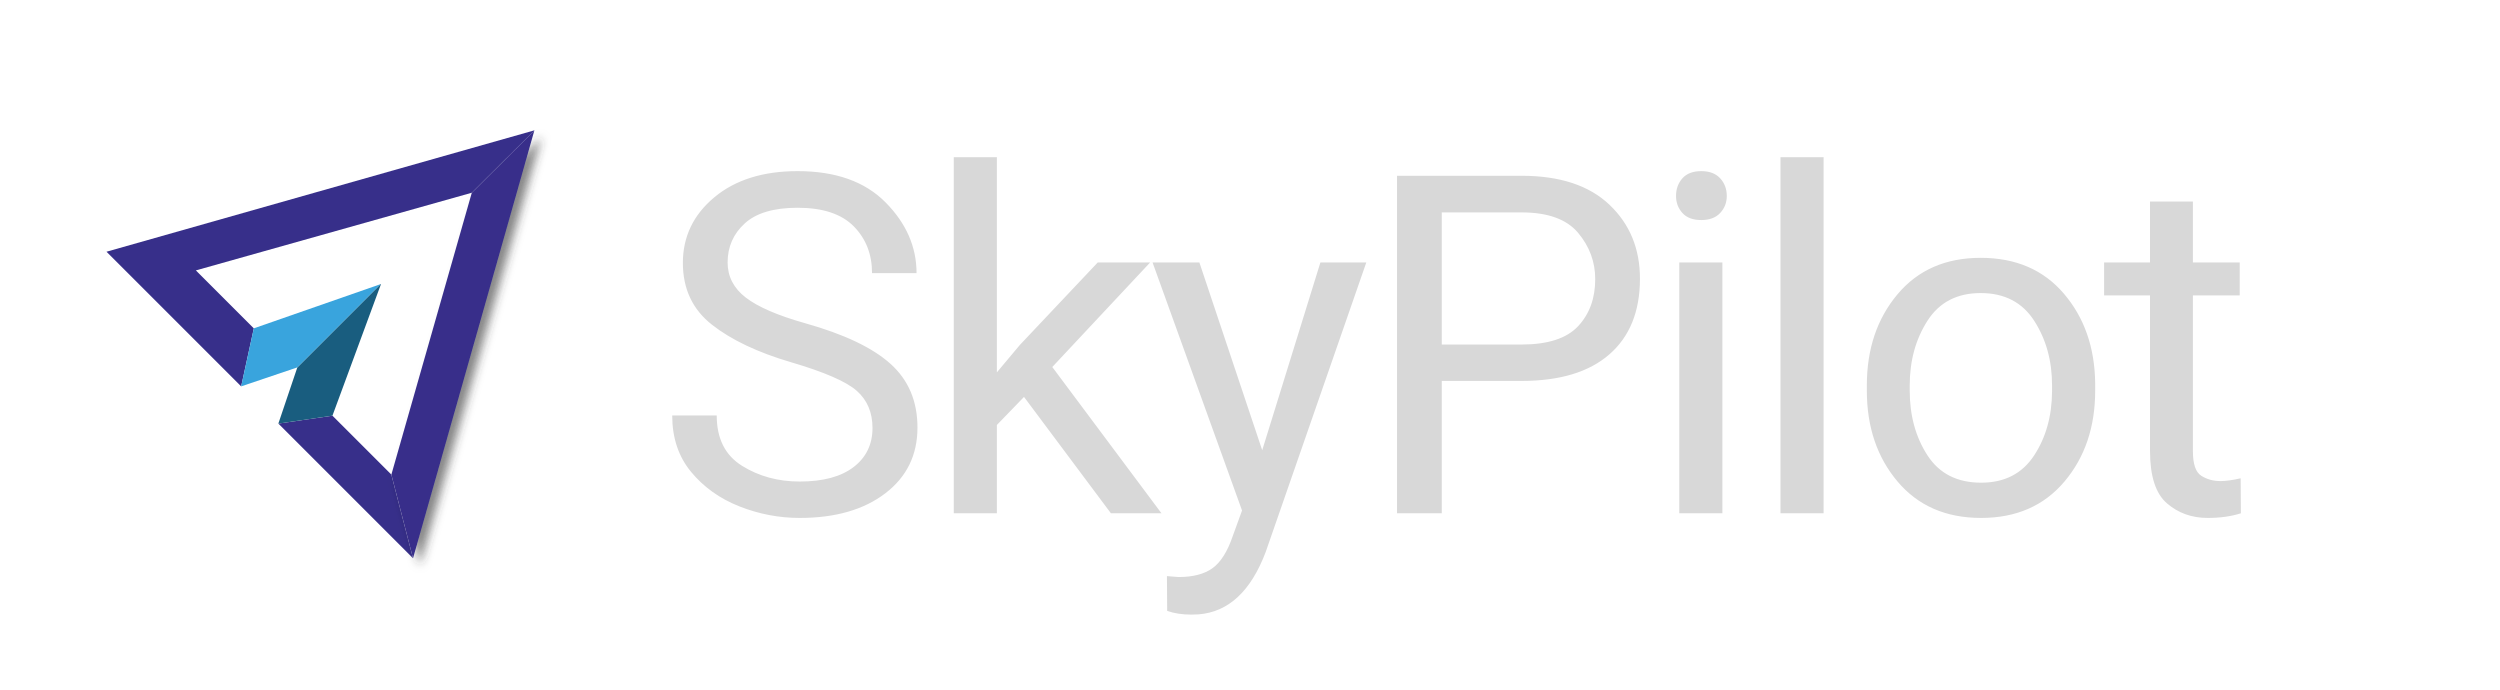
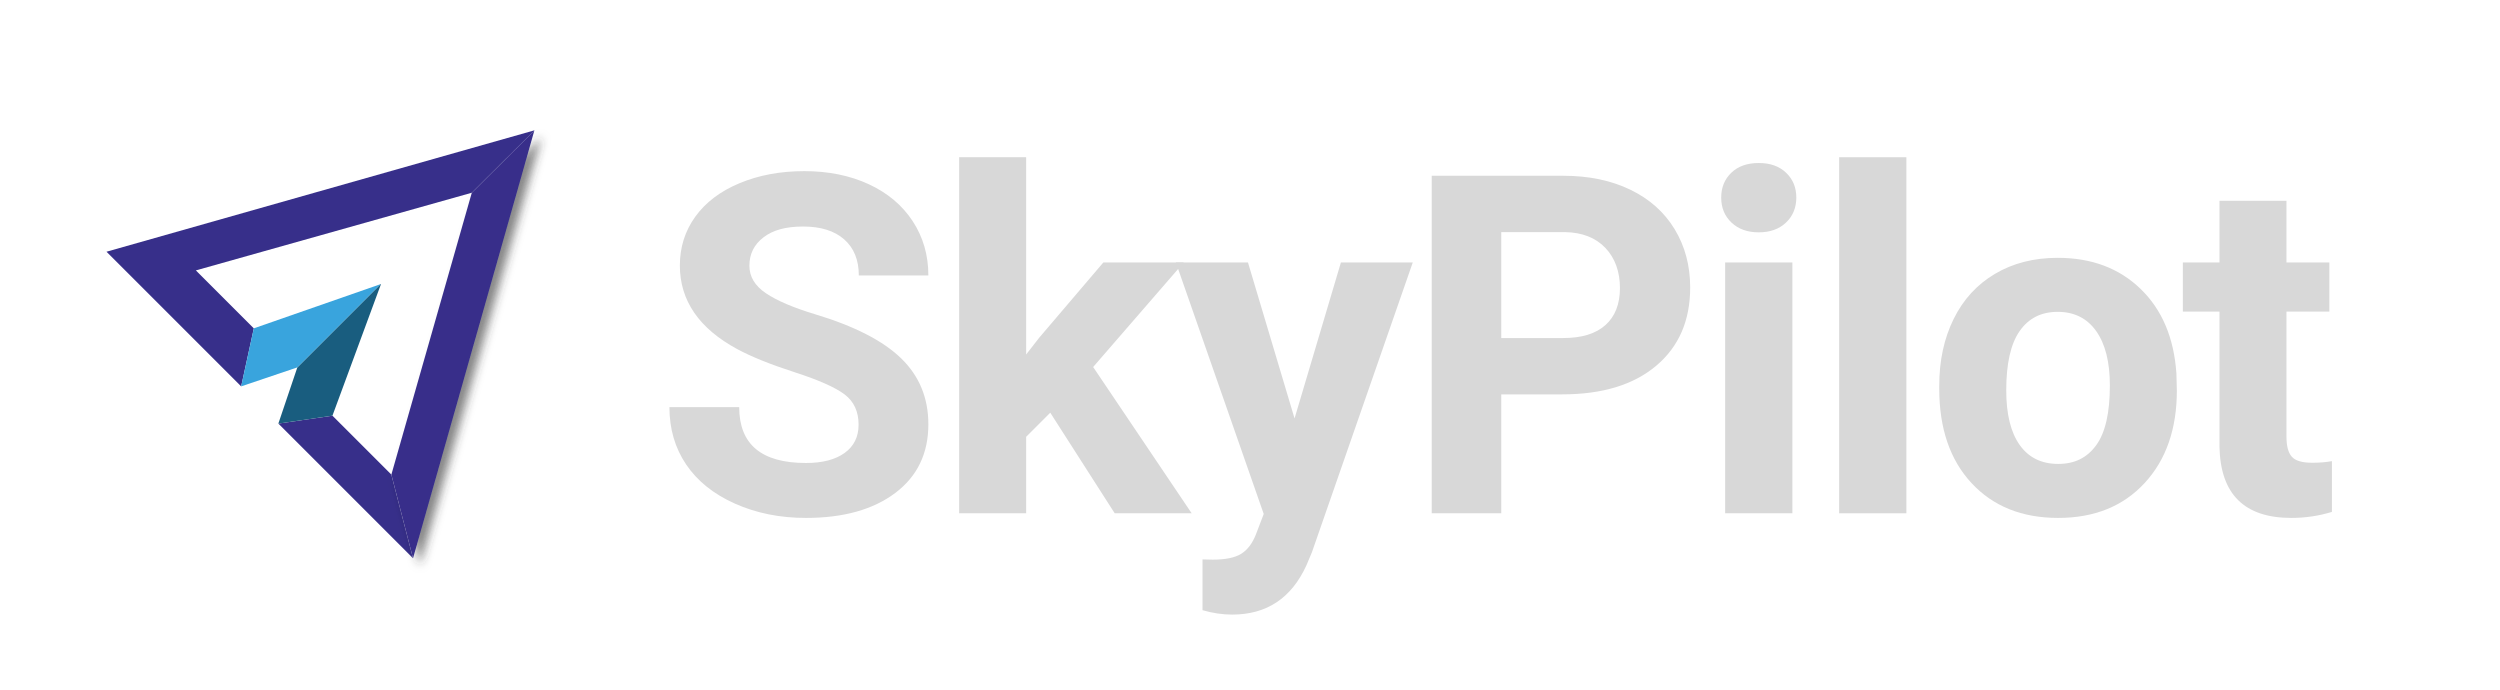
<svg xmlns="http://www.w3.org/2000/svg" viewBox="0 0 2548.69 702.54">
  <defs>
    <style>
      .cls-1 {
        fill: none;
      }

-       .cls-2, .cls-3 {
+       .cls-2 {
+         fill: #d8d8d8;
+       }
+ 
+       .cls-3, .cls-4 {
        fill: #372f8a;
      }

-       .cls-4 {
+       .cls-5 {
        fill: #195d7f;
      }

-       .cls-5 {
+       .cls-6 {
        fill: #39a4dd;
      }

-       .cls-6 {
-         fill: #d8d8d8;
-         font-family: Roboto-Bold, Roboto;
-         font-size: 484px;
-         letter-spacing: -.03em;
-       }
- 
-       .cls-3 {
+       .cls-4 {
        filter: url(#drop-shadow-1);
      }
    </style>
    <filter id="drop-shadow-1" filterUnits="userSpaceOnUse">
      <feOffset dx="7" dy="7" />
      <feGaussianBlur result="blur" stdDeviation="5" />
      <feFlood flood-color="#333" flood-opacity=".6" />
      <feComposite in2="blur" operator="in" />
      <feComposite in="SourceGraphic" />
    </filter>
  </defs>
-   <g id="skypilot-text">
-     <text class="cls-6" transform="translate(666.16 523.29)">
-       <tspan x="0" y="0">SkyPilot</tspan>
-     </text>
+   <g id="skypilot-text-dark">
+     <g>
+       <path class="cls-2" d="M875.31,433.01c0-13.39-4.73-23.67-14.18-30.84-9.45-7.17-26.47-14.73-51.05-22.69-24.58-7.95-44.04-15.79-58.37-23.51-39.08-21.11-58.61-49.55-58.61-85.31,0-18.59,5.24-35.17,15.72-49.75,10.48-14.57,25.52-25.96,45.14-34.15,19.62-8.19,41.63-12.29,66.05-12.29s46.48,4.45,65.7,13.35c19.22,8.9,34.15,21.47,44.78,37.69,10.63,16.23,15.95,34.66,15.95,55.3h-70.9c0-15.75-4.96-28-14.89-36.75s-23.87-13.12-41.83-13.12-30.8,3.66-40.41,10.99c-9.61,7.33-14.42,16.98-14.42,28.95,0,11.19,5.63,20.56,16.9,28.12,11.26,7.56,27.85,14.65,49.75,21.27,40.33,12.13,69.72,27.18,88.15,45.14s27.65,40.33,27.65,67.12c0,29.78-11.27,53.14-33.79,70.07-22.53,16.94-52.86,25.41-90.99,25.41-26.47,0-50.57-4.84-72.32-14.53s-38.33-22.96-49.75-39.82c-11.42-16.86-17.13-36.39-17.13-58.61h71.13c0,37.97,22.69,56.96,68.06,56.96,16.86,0,30.01-3.43,39.47-10.28s14.18-16.42,14.18-28.71Z" />
+       <path class="cls-2" d="M1070.71,420.72l-24.58,24.58v77.99h-68.3V160.29h68.3v201.12l13.23-17.02,65.46-76.81h82.01l-92.4,106.58,100.44,149.12h-78.46l-65.7-102.57Z" />
+       <path class="cls-2" d="M1319.75,426.63l47.27-159.05h73.26l-102.8,295.41-5.67,13.47c-15.28,33.4-40.49,50.1-75.62,50.1-9.93,0-20.01-1.5-30.25-4.49v-51.76l10.4,.24c12.92,0,22.57-1.97,28.95-5.91,6.38-3.94,11.38-10.48,15.01-19.62l8.04-21.03-89.57-256.42h73.5l47.5,159.05Z" />
+       <path class="cls-2" d="M1530.5,402.05v121.24h-70.9V179.19h134.23c25.84,0,48.57,4.73,68.18,14.18s34.7,22.89,45.26,40.29c10.55,17.41,15.83,37.22,15.83,59.44,0,33.72-11.54,60.3-34.62,79.76-23.08,19.46-55.03,29.19-95.83,29.19h-62.15Zm0-57.43h63.34c18.75,0,33.04-4.41,42.89-13.23,9.84-8.82,14.77-21.42,14.77-37.81s-4.96-30.49-14.89-40.88-23.63-15.75-41.12-16.07h-64.99v108Z" />
+       <path class="cls-2" d="M1754.73,201.41c0-10.24,3.43-18.67,10.28-25.29s16.19-9.93,28-9.93,20.95,3.31,27.89,9.93c6.93,6.62,10.4,15.05,10.4,25.29s-3.51,18.91-10.52,25.52c-7.01,6.62-16.27,9.93-27.77,9.93s-20.76-3.31-27.77-9.93c-7.01-6.62-10.52-15.12-10.52-25.52Zm72.55,321.88h-68.54v-255.71h68.54v255.71Z" />
+       <path class="cls-2" d="M1943.51,523.29h-68.54V160.29h68.54v363Z" />
+       <path class="cls-2" d="M1977.02,393.07c0-25.36,4.88-47.97,14.65-67.83,9.77-19.85,23.83-35.21,42.18-46.08,18.35-10.87,39.66-16.31,63.93-16.31,34.5,0,62.66,10.56,84.49,31.67,21.82,21.11,33.99,49.79,36.51,86.02l.47,17.49c0,39.23-10.95,70.7-32.85,94.41-21.9,23.71-51.28,35.57-88.15,35.57s-66.29-11.82-88.27-35.45-32.97-55.77-32.97-96.42v-3.07Zm68.3,4.85c0,24.3,4.57,42.88,13.71,55.74,9.14,12.86,22.21,19.29,39.23,19.29s29.46-6.35,38.76-19.05c9.29-12.7,13.94-33.02,13.94-60.95,0-23.82-4.65-42.29-13.94-55.39-9.3-13.09-22.37-19.64-39.23-19.64s-29.62,6.51-38.76,19.53c-9.14,13.02-13.71,33.18-13.71,60.47Z" />
+       <path class="cls-2" d="M2331,204.72v62.86h43.72v50.1h-43.72v127.62c0,9.45,1.81,16.23,5.44,20.32,3.62,4.1,10.55,6.14,20.8,6.14,7.56,0,14.26-.55,20.09-1.65v51.76c-13.39,4.1-27.18,6.14-41.36,6.14-47.9,0-72.32-24.18-73.26-72.55v-137.78h-37.34v-50.1h37.34v-62.86h68.3Z" />
+     </g>
  </g>
  <g id="skypilot-logo">
    <line class="cls-1" x1="108.58" y1="256.63" x2="544.81" y2="132.87" />
    <line class="cls-1" x1="199.67" y1="275.66" x2="186.64" y2="234.45" />
    <line class="cls-1" x1="249.36" y1="392.02" x2="287.29" y2="429.95" />
    <line class="cls-1" x1="481" y1="196.47" x2="467.97" y2="155.26" />
    <g>
-       <polygon class="cls-2" points="338.91 423.79 283.78 431.82 421.07 569.12 398.99 483.86 338.91 423.79" />
-       <path class="cls-2" d="M544.81,132.87L108.58,256.63l137.28,137.27,12.9-59.15-59.08-59.08,281.33-79.19s55.86-55.55,63.81-63.6Z" />
-       <path class="cls-3" d="M481,196.47l-82.01,287.39,22.08,85.25,123.75-436.25c-7.95,8.05-63.81,63.6-63.81,63.6Z" />
+       <polygon class="cls-3" points="338.91 423.79 283.78 431.82 421.07 569.12 398.99 483.86 338.91 423.79" />
+       <path class="cls-3" d="M544.81,132.87L108.58,256.63l137.28,137.27,12.9-59.15-59.08-59.08,281.33-79.19s55.86-55.55,63.81-63.6Z" />
+       <path class="cls-4" d="M481,196.47l-82.01,287.39,22.08,85.25,123.75-436.25c-7.95,8.05-63.81,63.6-63.81,63.6Z" />
    </g>
    <g>
-       <polygon class="cls-4" points="303.14 374.54 303.14 374.54 283.78 431.82 338.91 423.79 388.44 289.53 388 289.68 303.14 374.54" />
-       <polygon class="cls-5" points="258.75 334.74 245.85 393.9 303.14 374.54 388 289.68 258.75 334.74" />
+       <polygon class="cls-5" points="303.14 374.54 303.14 374.54 283.78 431.82 338.91 423.79 388.44 289.53 388 289.68 303.14 374.54" />
+       <polygon class="cls-6" points="258.75 334.74 245.85 393.9 303.14 374.54 388 289.68 258.75 334.74" />
    </g>
  </g>
</svg>
